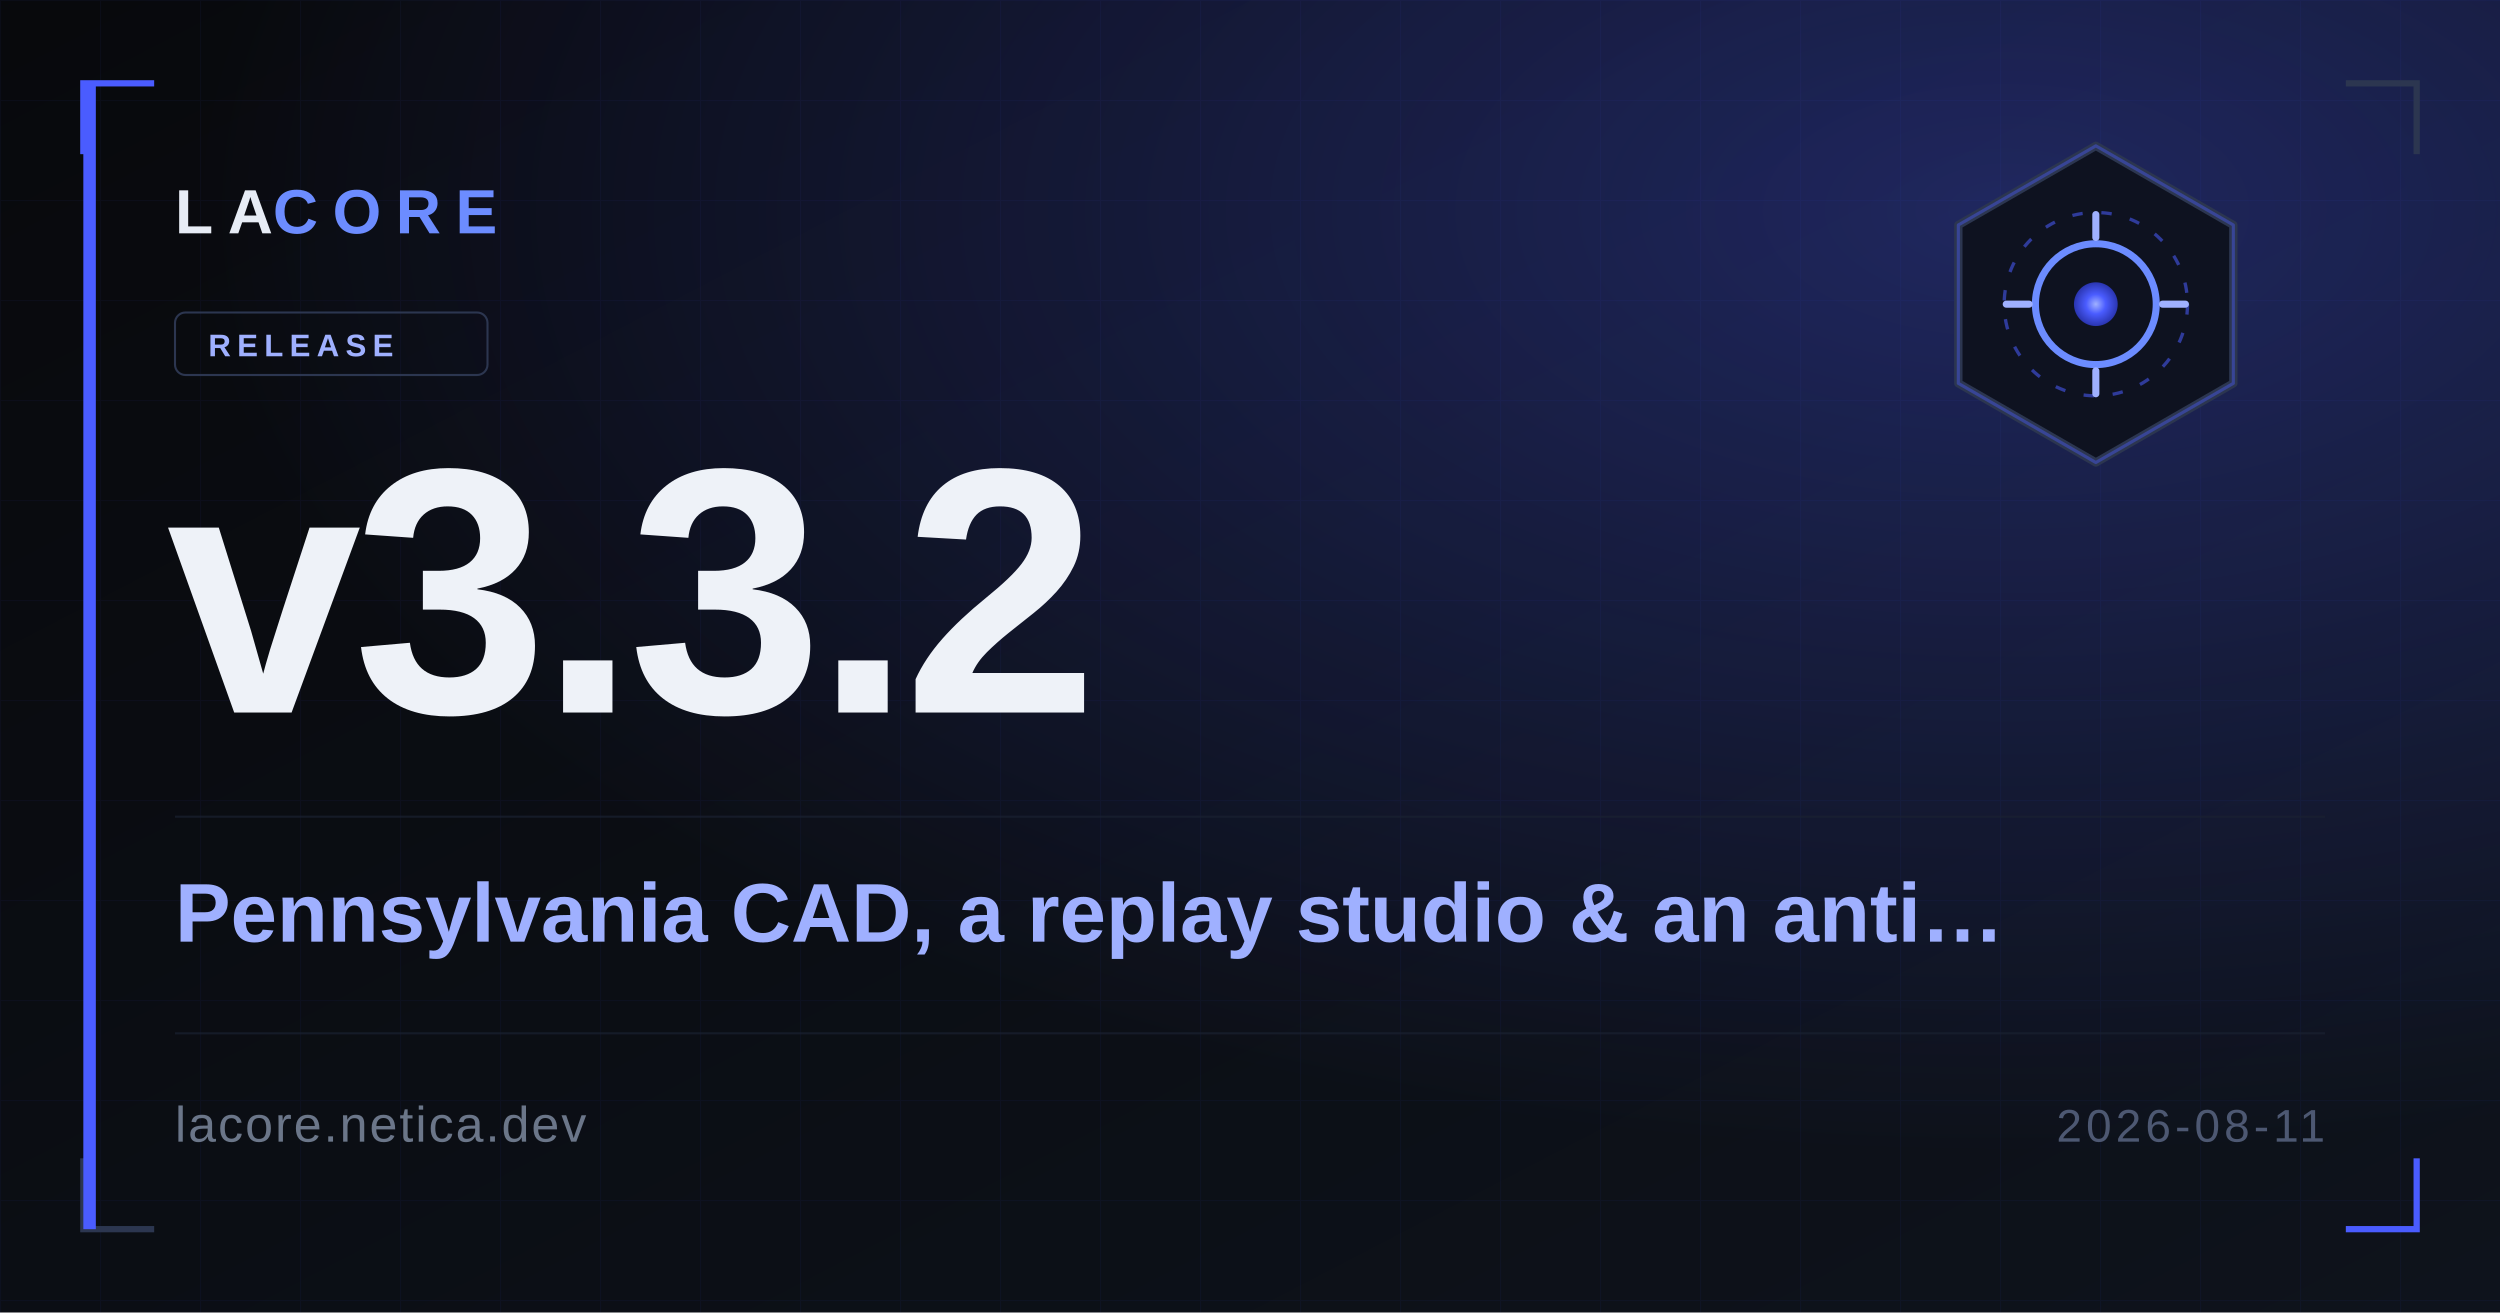
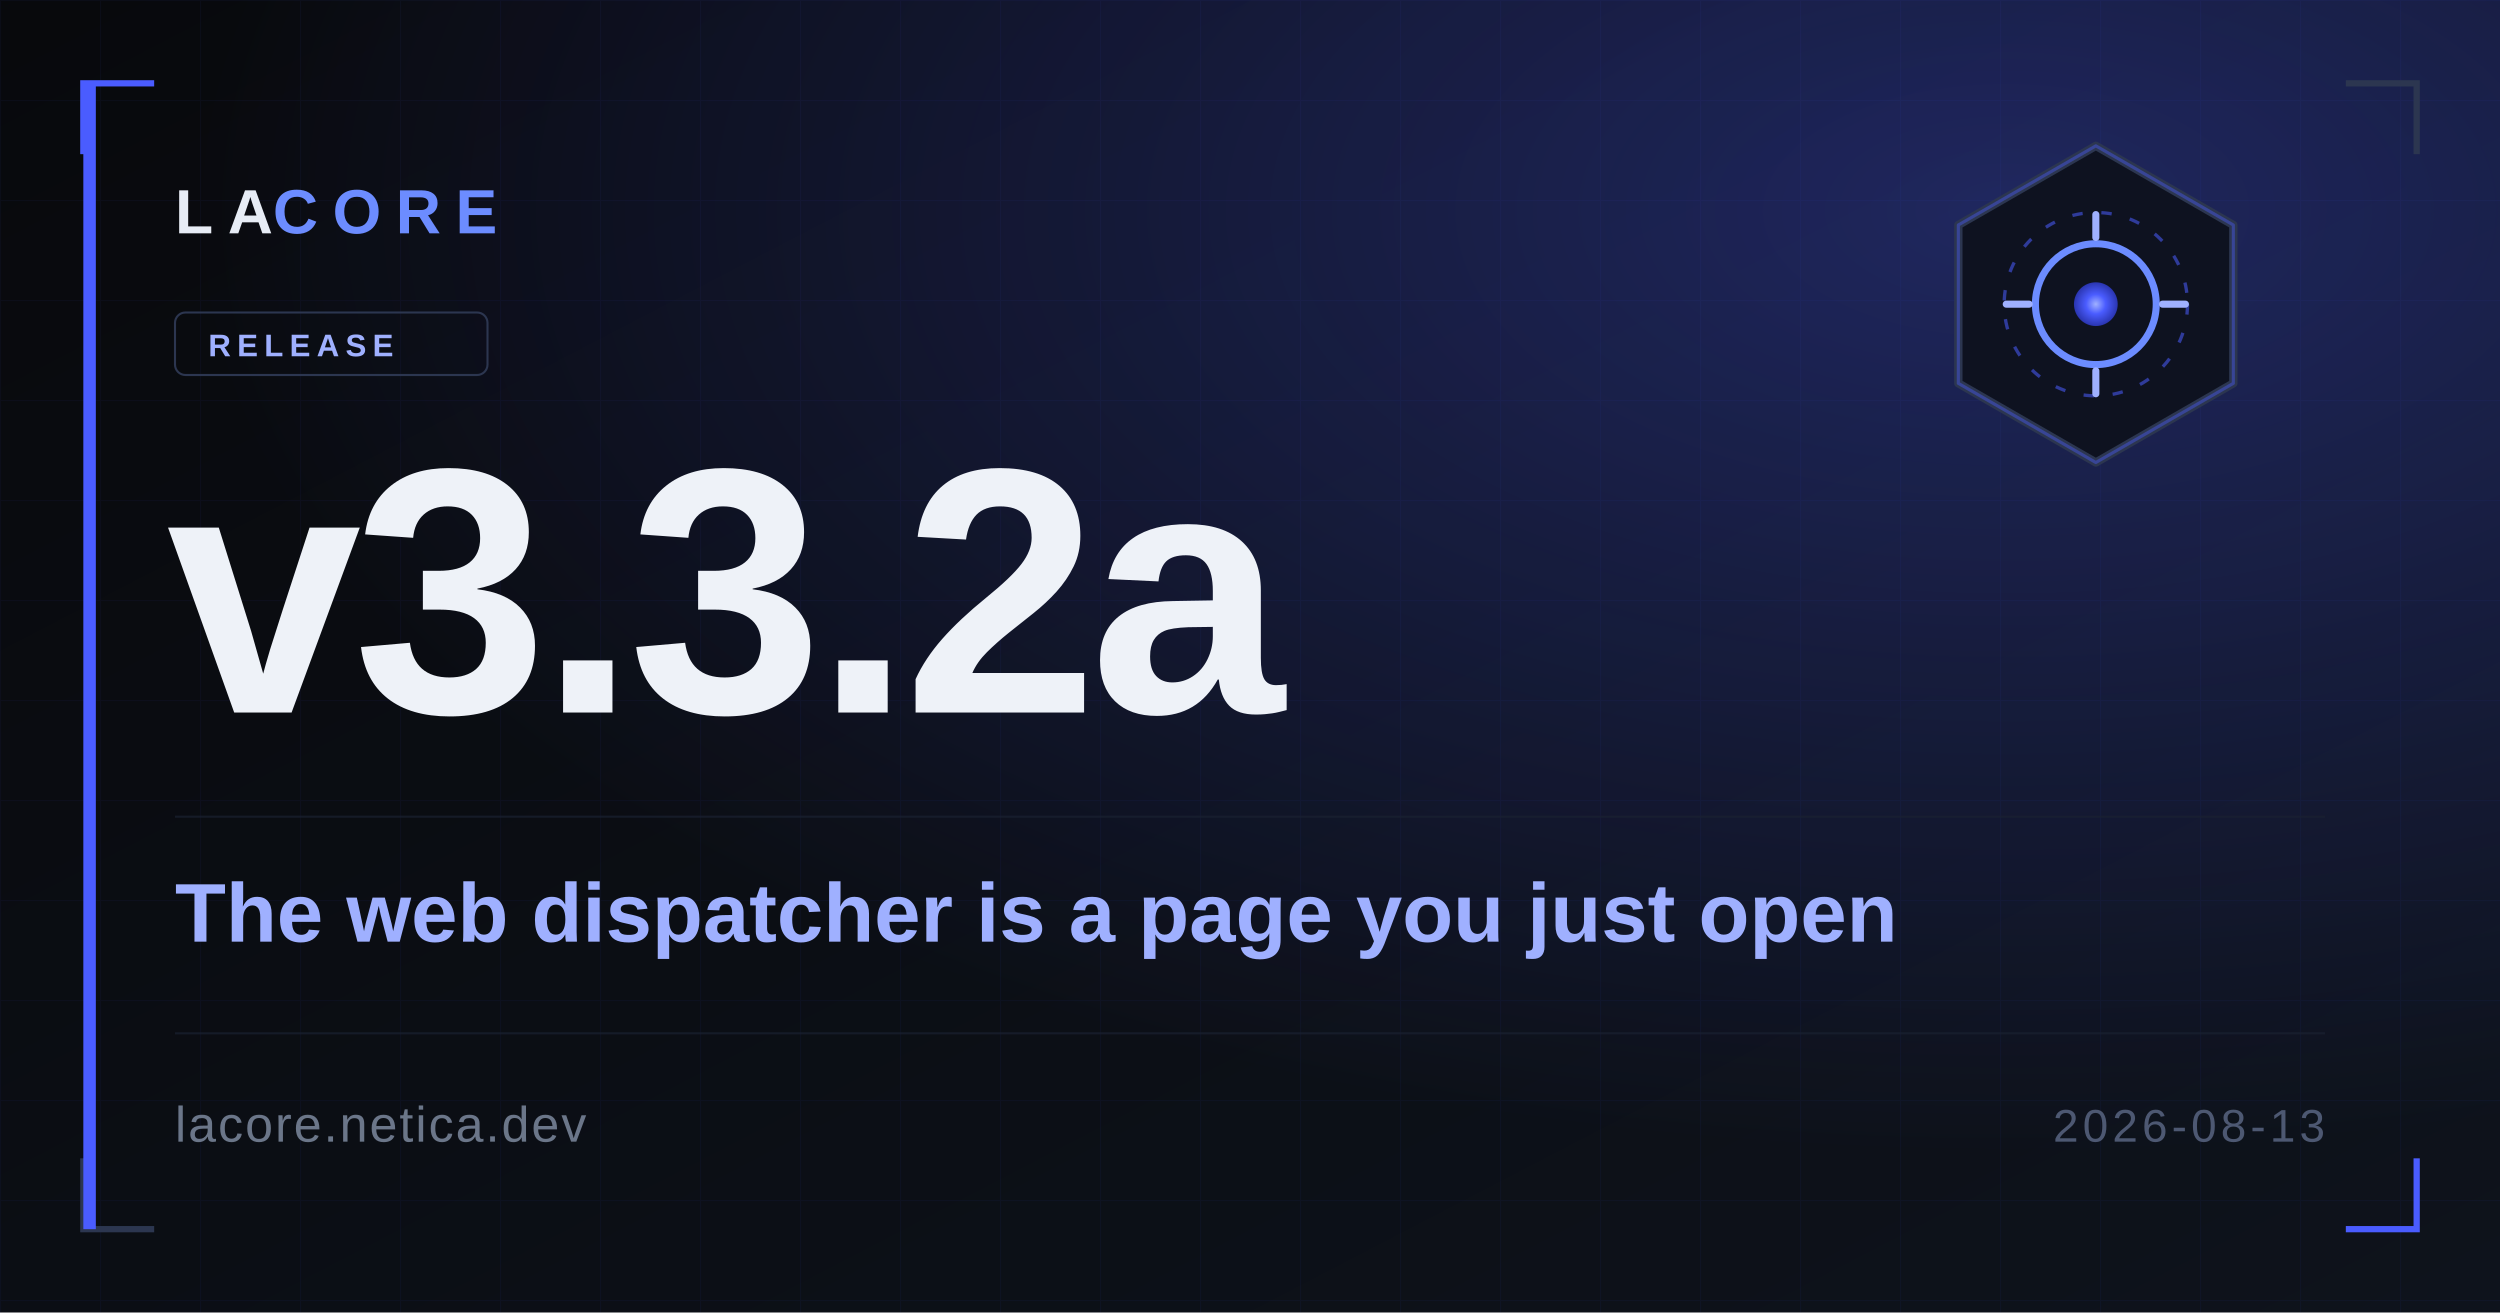
<svg xmlns="http://www.w3.org/2000/svg" viewBox="0 0 1200 630" font-family="'Chakra Petch', 'Segoe UI', system-ui, -apple-system, Arial, sans-serif">
  <defs>
    <linearGradient id="bg" x1="0" y1="0" x2="1" y2="1">
      <stop offset="0" stop-color="#08090c" />
      <stop offset="1" stop-color="#0e131c" />
    </linearGradient>
    <radialGradient id="glow" cx="0.8" cy="0.16" r="0.72">
      <stop offset="0" stop-color="#4a5cff" stop-opacity="0.32" />
      <stop offset="1" stop-color="#4a5cff" stop-opacity="0" />
    </radialGradient>
    <radialGradient id="core" cx="0.5" cy="0.5" r="0.5">
      <stop offset="0" stop-color="#9fb0ff" />
      <stop offset="0.45" stop-color="#4a5cff" />
      <stop offset="1" stop-color="#2a35b0" />
    </radialGradient>
    <pattern id="grid" width="48" height="48" patternUnits="userSpaceOnUse">
      <path d="M48 0H0V48" fill="none" stroke="#4a5cff" stroke-opacity="0.05" stroke-width="1" />
    </pattern>
  </defs>
  <rect width="1200" height="630" fill="url(#bg)" />
  <rect width="1200" height="630" fill="url(#grid)" />
  <rect width="1200" height="630" fill="url(#glow)" />
  <g stroke="#4a5cff" stroke-width="3" fill="none">
    <path d="M40 74 V40 H74" />
    <path d="M1160 556 V590 H1126" />
  </g>
  <g stroke="#2c3650" stroke-width="3" fill="none">
    <path d="M1160 74 V40 H1126" />
    <path d="M40 556 V590 H74" />
  </g>
  <rect x="40" y="40" width="6" height="550" fill="#4a5cff" />
  <g transform="translate(1006 150)">
    <g transform="translate(-90 -90)">
      <polygon points="90,10 156,48 156,124 90,162 24,124 24,48" fill="#0e1220" stroke="#2c3650" stroke-width="4" stroke-linejoin="round" />
      <polygon points="90,10 156,48 156,124 90,162 24,124 24,48" fill="none" stroke="#4a5cff" stroke-width="1.5" stroke-linejoin="round" opacity="0.4" />
      <circle cx="90" cy="86" r="44" fill="none" stroke="#4a5cff" stroke-width="1.6" stroke-dasharray="5 9" opacity="0.55" />
      <circle cx="90" cy="86" r="29" fill="none" stroke="#6c8cff" stroke-width="3.4" />
      <circle cx="90" cy="86" r="10.5" fill="url(#core)" />
      <g stroke="#9fb0ff" stroke-width="3.4" stroke-linecap="round">
        <line x1="90" y1="43" x2="90" y2="54" />
        <line x1="90" y1="118" x2="90" y2="129" />
        <line x1="47" y1="86" x2="58" y2="86" />
        <line x1="122" y1="86" x2="133" y2="86" />
      </g>
    </g>
  </g>
  <g stroke="#1a2131" stroke-width="1" opacity="0.7">
    <line x1="84" y1="392" x2="1116" y2="392" />
    <line x1="84" y1="496" x2="1116" y2="496" />
  </g>
  <text x="84" y="112" fill="#e7ecf5" font-size="30" font-weight="700" letter-spacing="7">LA<tspan fill="#6c8cff">CORE</tspan>
  </text>
  <g>
    <rect x="84" y="150" width="150" height="30" rx="5" fill="none" stroke="#2c3650" />
    <text x="100" y="171" fill="#9fb0ff" font-size="15" font-weight="700" letter-spacing="3">RELEASE</text>
  </g>
-   <text x="80" y="342" fill="#eef2f8" font-size="168" font-weight="700" letter-spacing="-4">v3.3.2</text>
-   <text x="84" y="452" fill="#9fb0ff" font-size="40" font-weight="600">Pennsylvania CAD, a replay studio &amp; an anti…</text>
+   <text x="80" y="342" fill="#eef2f8" font-size="168" font-weight="700" letter-spacing="-4">v3.3.2a</text>
+   <text x="84" y="452" fill="#9fb0ff" font-size="40" font-weight="600">The web dispatcher is a page you just open</text>
  <text x="84" y="548" fill="#6b7689" font-size="24" font-weight="500" letter-spacing="1">lacore.netica.dev</text>
-   <text x="1116" y="548" fill="#4d5872" font-size="22" font-weight="500" letter-spacing="2" text-anchor="end">2026-08-11</text>
+   <text x="1116" y="548" fill="#4d5872" font-size="22" font-weight="500" letter-spacing="2" text-anchor="end">2026-08-13</text>
</svg>
